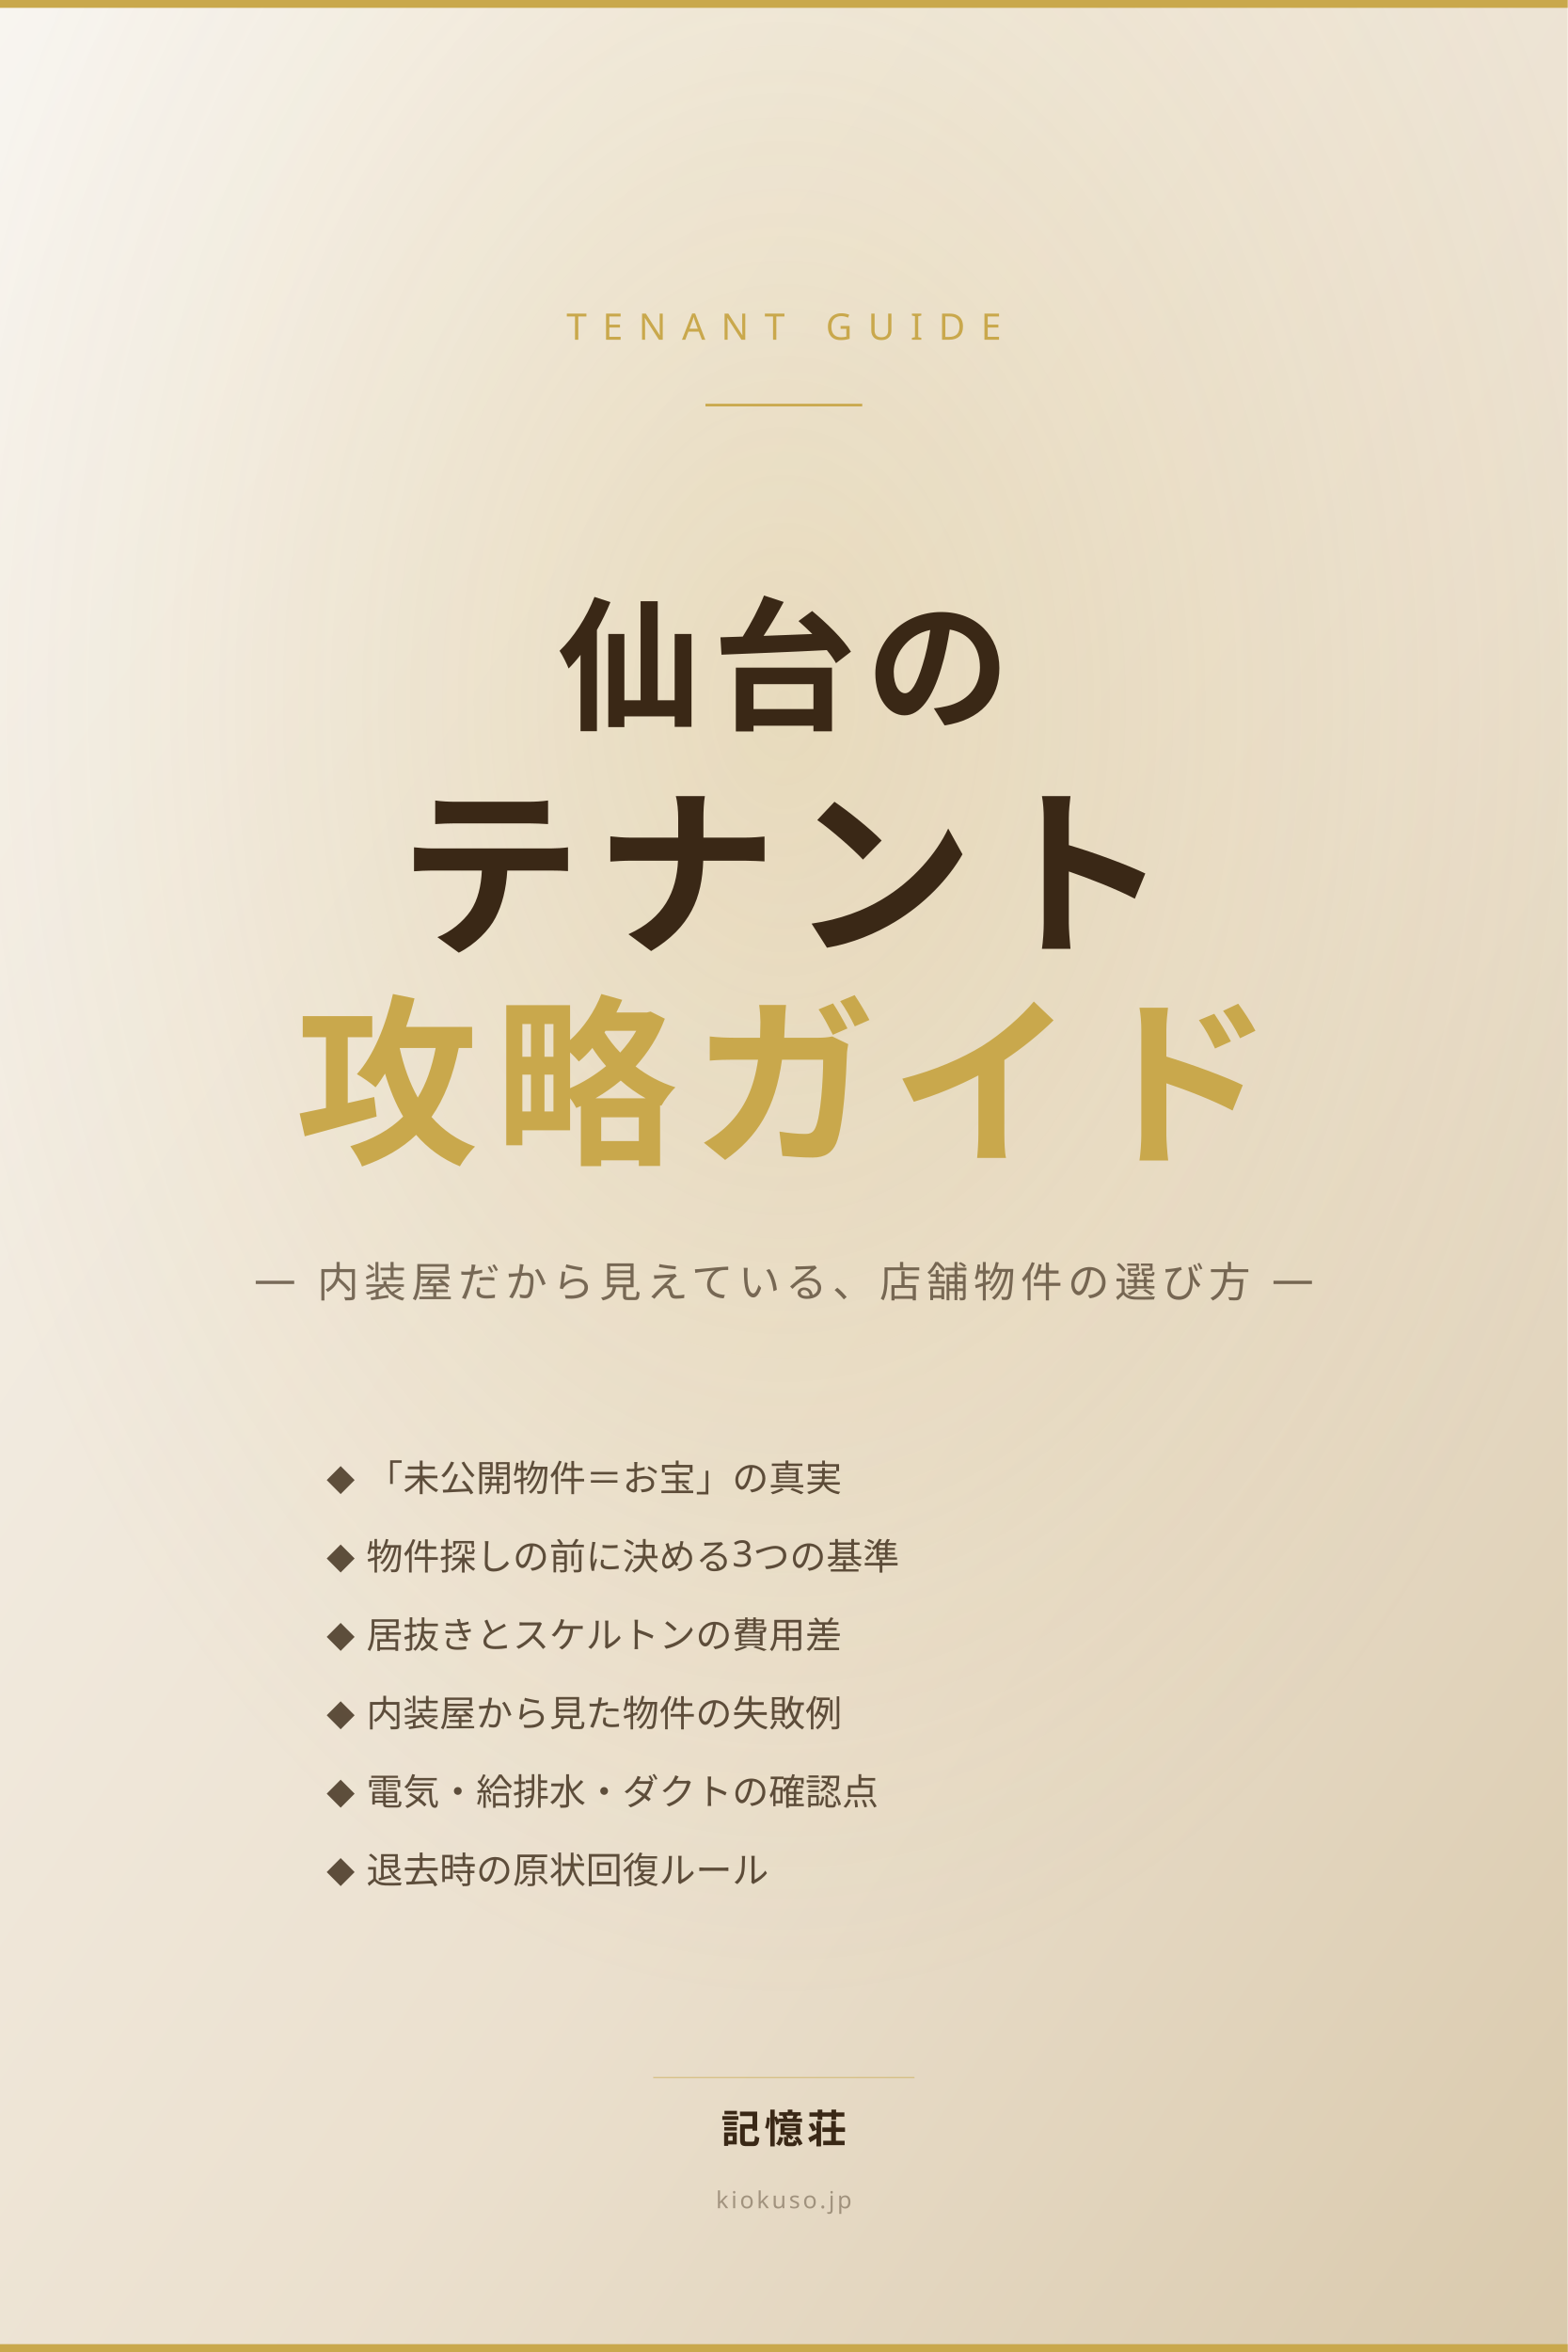
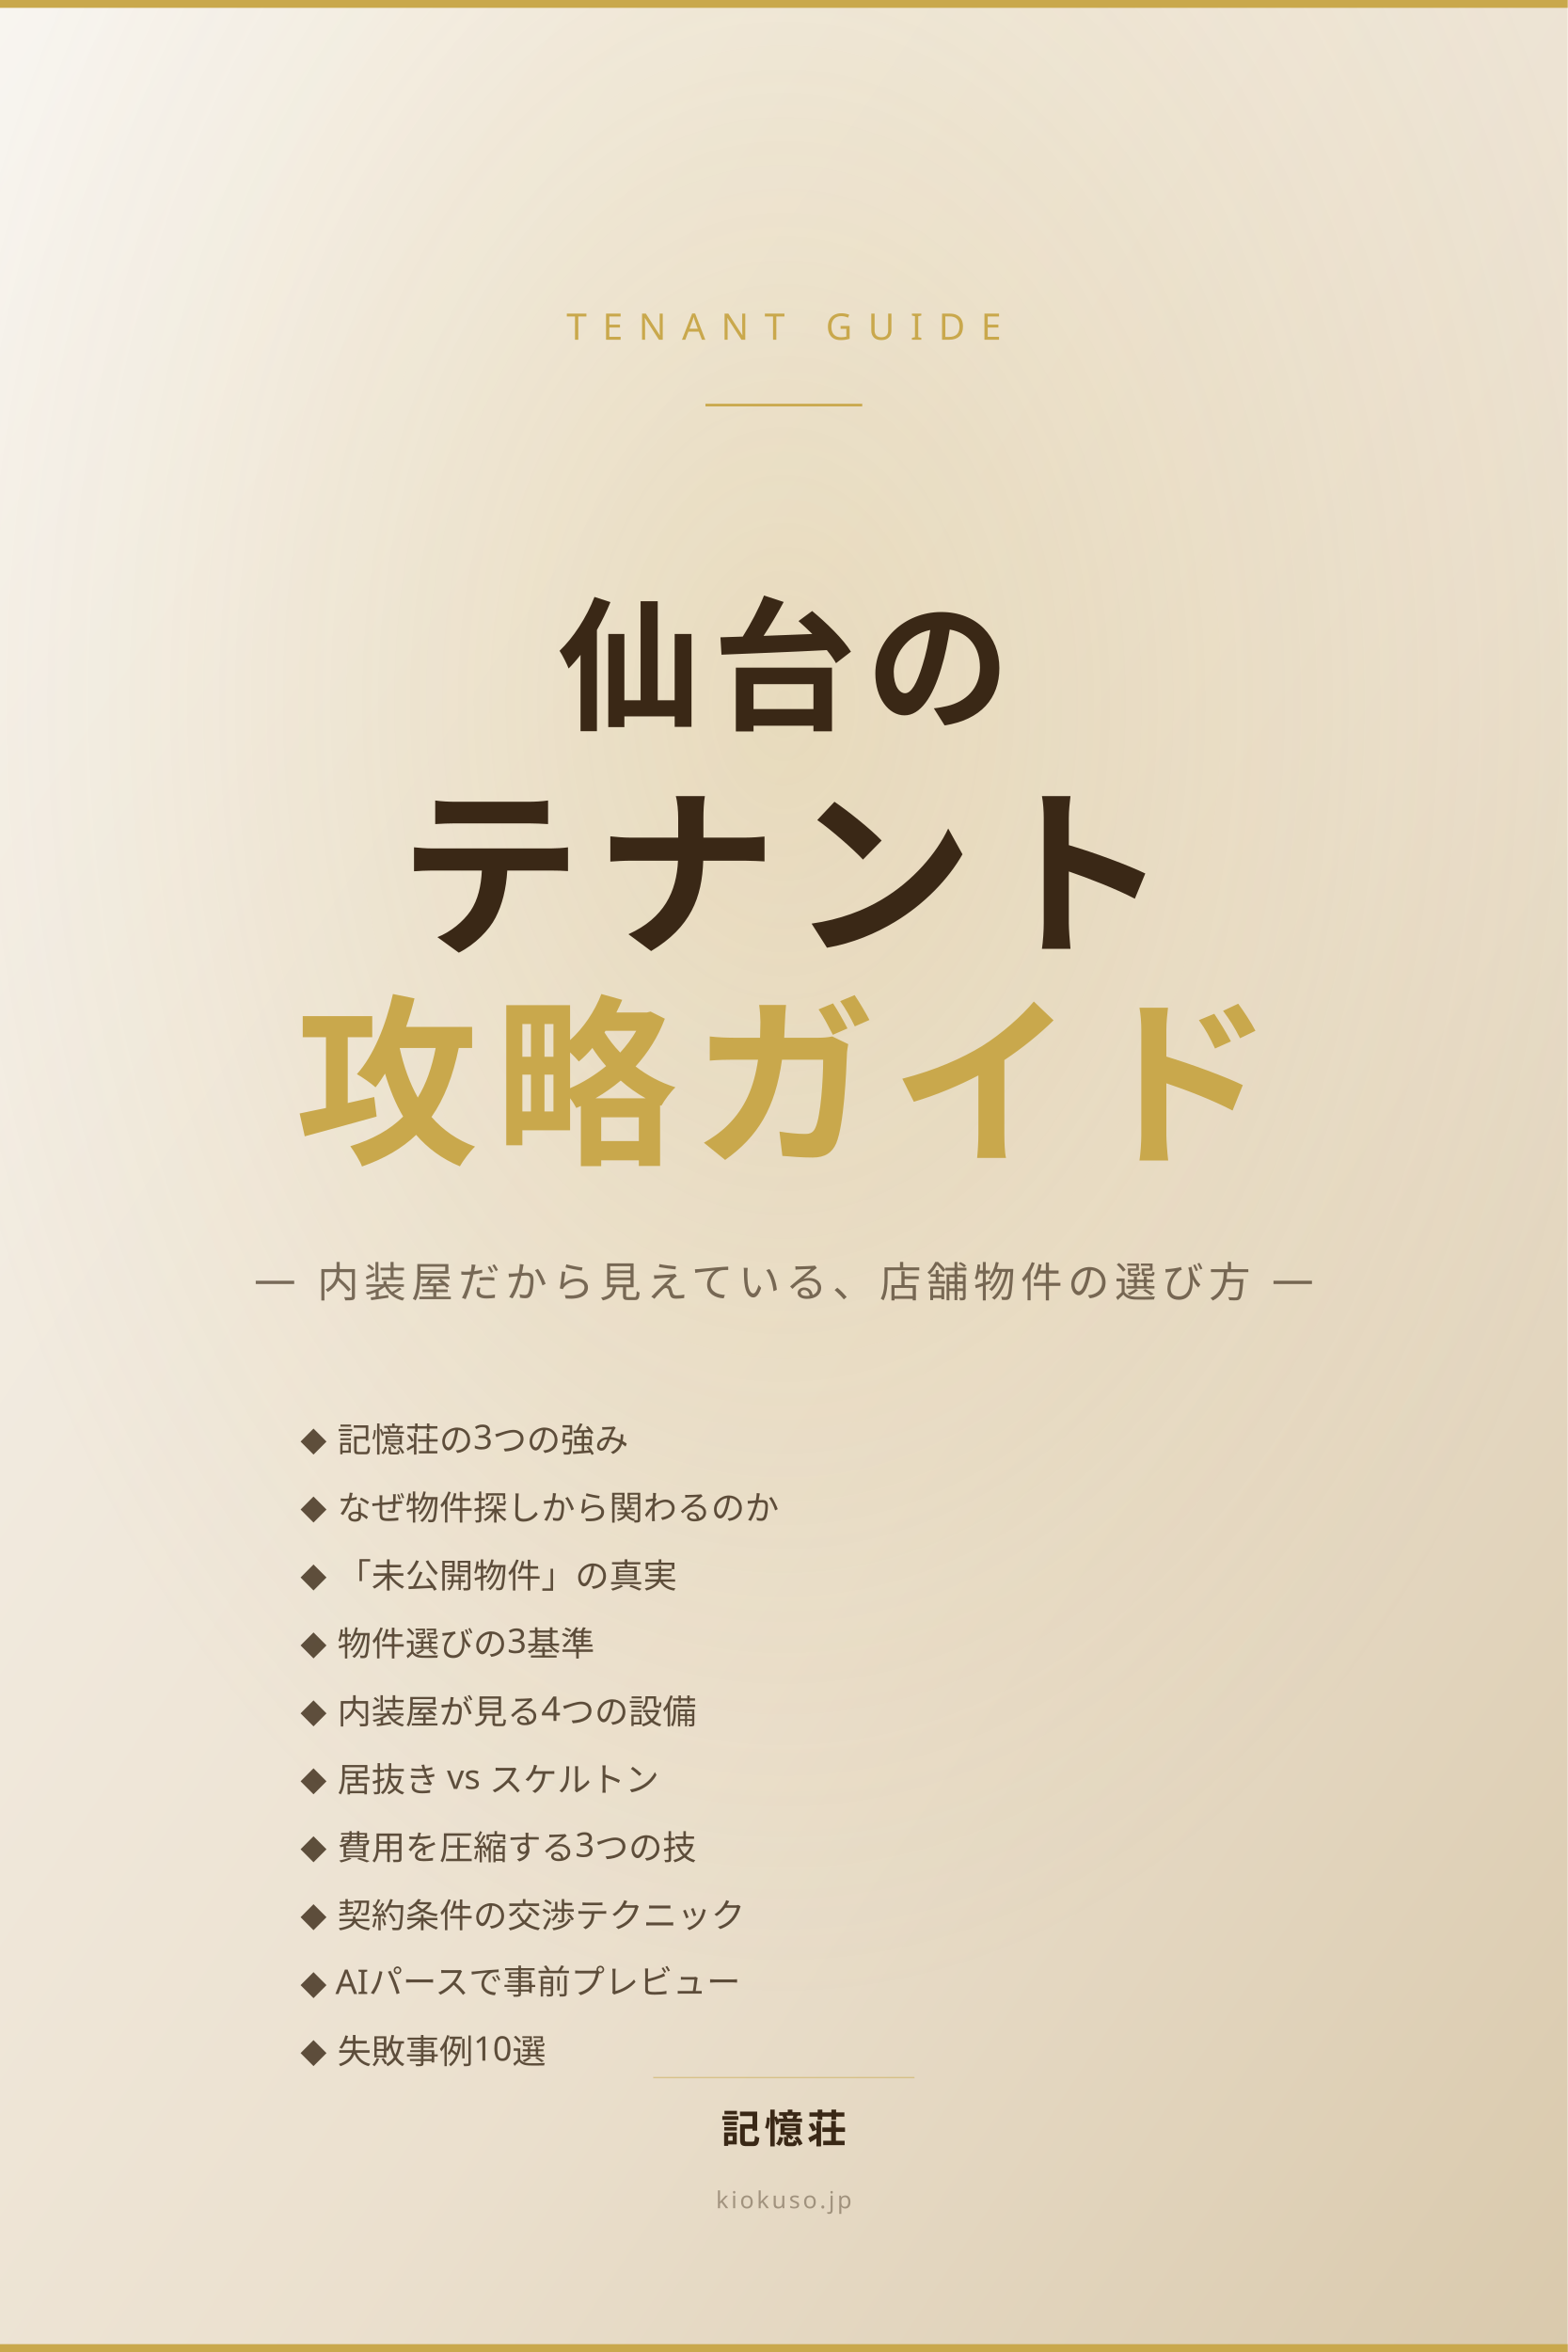
<svg xmlns="http://www.w3.org/2000/svg" width="1200" height="1800" viewBox="0 0 1200 1800">
  <defs>
    <linearGradient id="bg" x1="0%" y1="0%" x2="100%" y2="100%">
      <stop offset="0%" stop-color="#F8F5F0" />
      <stop offset="60%" stop-color="#EBE0CE" />
      <stop offset="100%" stop-color="#D9C9AC" />
    </linearGradient>
    <radialGradient id="spotlight" cx="50%" cy="30%" r="55%">
      <stop offset="0%" stop-color="rgba(201,168,76,0.20)" />
      <stop offset="70%" stop-color="rgba(201,168,76,0.05)" />
      <stop offset="100%" stop-color="rgba(201,168,76,0)" />
    </radialGradient>
  </defs>
  <rect width="1200" height="1800" fill="url(#bg)" />
  <rect width="1200" height="1800" fill="url(#spotlight)" />
  <rect x="0" y="0" width="1200" height="6" fill="#C9A84C" />
  <rect x="0" y="1794" width="1200" height="6" fill="#C9A84C" />
  <text x="600" y="260" text-anchor="middle" font-family="'Noto Sans JP', 'Hiragino Sans', sans-serif" font-size="28" font-weight="500" fill="#C9A84C" letter-spacing="12">TENANT GUIDE</text>
  <line x1="540" y1="310" x2="660" y2="310" stroke="#C9A84C" stroke-width="2" />
  <g>
    <text x="600" y="550" text-anchor="middle" font-family="'Noto Sans JP', 'Hiragino Mincho Pro', 'Yu Mincho', serif" font-size="110" font-weight="700" fill="#3A2816" letter-spacing="8">仙台の</text>
    <text x="600" y="720" text-anchor="middle" font-family="'Noto Sans JP', 'Hiragino Mincho Pro', 'Yu Mincho', serif" font-size="140" font-weight="700" fill="#3A2816" letter-spacing="10">テナント</text>
    <text x="600" y="880" text-anchor="middle" font-family="'Noto Sans JP', 'Hiragino Mincho Pro', 'Yu Mincho', serif" font-size="140" font-weight="700" fill="#C9A84C" letter-spacing="12">攻略ガイド</text>
  </g>
  <text x="600" y="990" text-anchor="middle" font-family="'Noto Sans JP', sans-serif" font-size="32" font-weight="400" fill="rgba(58,40,22,0.65)" letter-spacing="4">— 内装屋だから見えている、店舗物件の選び方 —</text>
-   <g transform="translate(250, 1140)">
-     <text x="0" y="0" font-family="'Noto Sans JP', sans-serif" font-size="28" font-weight="500" fill="rgba(58,40,22,0.8)">◆ 「未公開物件＝お宝」の真実</text>
-     <text x="0" y="60" font-family="'Noto Sans JP', sans-serif" font-size="28" font-weight="500" fill="rgba(58,40,22,0.8)">◆ 物件探しの前に決める3つの基準</text>
-     <text x="0" y="120" font-family="'Noto Sans JP', sans-serif" font-size="28" font-weight="500" fill="rgba(58,40,22,0.8)">◆ 居抜きとスケルトンの費用差</text>
-     <text x="0" y="180" font-family="'Noto Sans JP', sans-serif" font-size="28" font-weight="500" fill="rgba(58,40,22,0.8)">◆ 内装屋から見た物件の失敗例</text>
-     <text x="0" y="240" font-family="'Noto Sans JP', sans-serif" font-size="28" font-weight="500" fill="rgba(58,40,22,0.8)">◆ 電気・給排水・ダクトの確認点</text>
-     <text x="0" y="300" font-family="'Noto Sans JP', sans-serif" font-size="28" font-weight="500" fill="rgba(58,40,22,0.8)">◆ 退去時の原状回復ルール</text>
+   <g transform="translate(230, 1110)">
+     <text x="0" y="0" font-family="'Noto Sans JP', sans-serif" font-size="26" font-weight="500" fill="rgba(58,40,22,0.8)">◆ 記憶荘の3つの強み</text>
+     <text x="0" y="52" font-family="'Noto Sans JP', sans-serif" font-size="26" font-weight="500" fill="rgba(58,40,22,0.8)">◆ なぜ物件探しから関わるのか</text>
+     <text x="0" y="104" font-family="'Noto Sans JP', sans-serif" font-size="26" font-weight="500" fill="rgba(58,40,22,0.8)">◆ 「未公開物件」の真実</text>
+     <text x="0" y="156" font-family="'Noto Sans JP', sans-serif" font-size="26" font-weight="500" fill="rgba(58,40,22,0.8)">◆ 物件選びの3基準</text>
+     <text x="0" y="208" font-family="'Noto Sans JP', sans-serif" font-size="26" font-weight="500" fill="rgba(58,40,22,0.8)">◆ 内装屋が見る4つの設備</text>
+     <text x="0" y="260" font-family="'Noto Sans JP', sans-serif" font-size="26" font-weight="500" fill="rgba(58,40,22,0.8)">◆ 居抜き vs スケルトン</text>
+     <text x="0" y="312" font-family="'Noto Sans JP', sans-serif" font-size="26" font-weight="500" fill="rgba(58,40,22,0.8)">◆ 費用を圧縮する3つの技</text>
+     <text x="0" y="364" font-family="'Noto Sans JP', sans-serif" font-size="26" font-weight="500" fill="rgba(58,40,22,0.8)">◆ 契約条件の交渉テクニック</text>
+     <text x="0" y="416" font-family="'Noto Sans JP', sans-serif" font-size="26" font-weight="500" fill="rgba(58,40,22,0.8)">◆ AIパースで事前プレビュー</text>
+     <text x="0" y="468" font-family="'Noto Sans JP', sans-serif" font-size="26" font-weight="500" fill="rgba(58,40,22,0.8)">◆ 失敗事例10選</text>
  </g>
  <g transform="translate(600, 1640)">
    <line x1="-100" y1="-50" x2="100" y2="-50" stroke="#C9A84C" stroke-width="1" stroke-opacity="0.5" />
    <text x="0" y="0" text-anchor="middle" font-family="'Noto Sans JP', sans-serif" font-size="30" font-weight="700" fill="#3A2816" letter-spacing="3">記憶荘</text>
    <text x="0" y="50" text-anchor="middle" font-family="'Noto Sans JP', sans-serif" font-size="18" font-weight="300" fill="rgba(58,40,22,0.4)" letter-spacing="2">kiokuso.jp</text>
  </g>
</svg>
